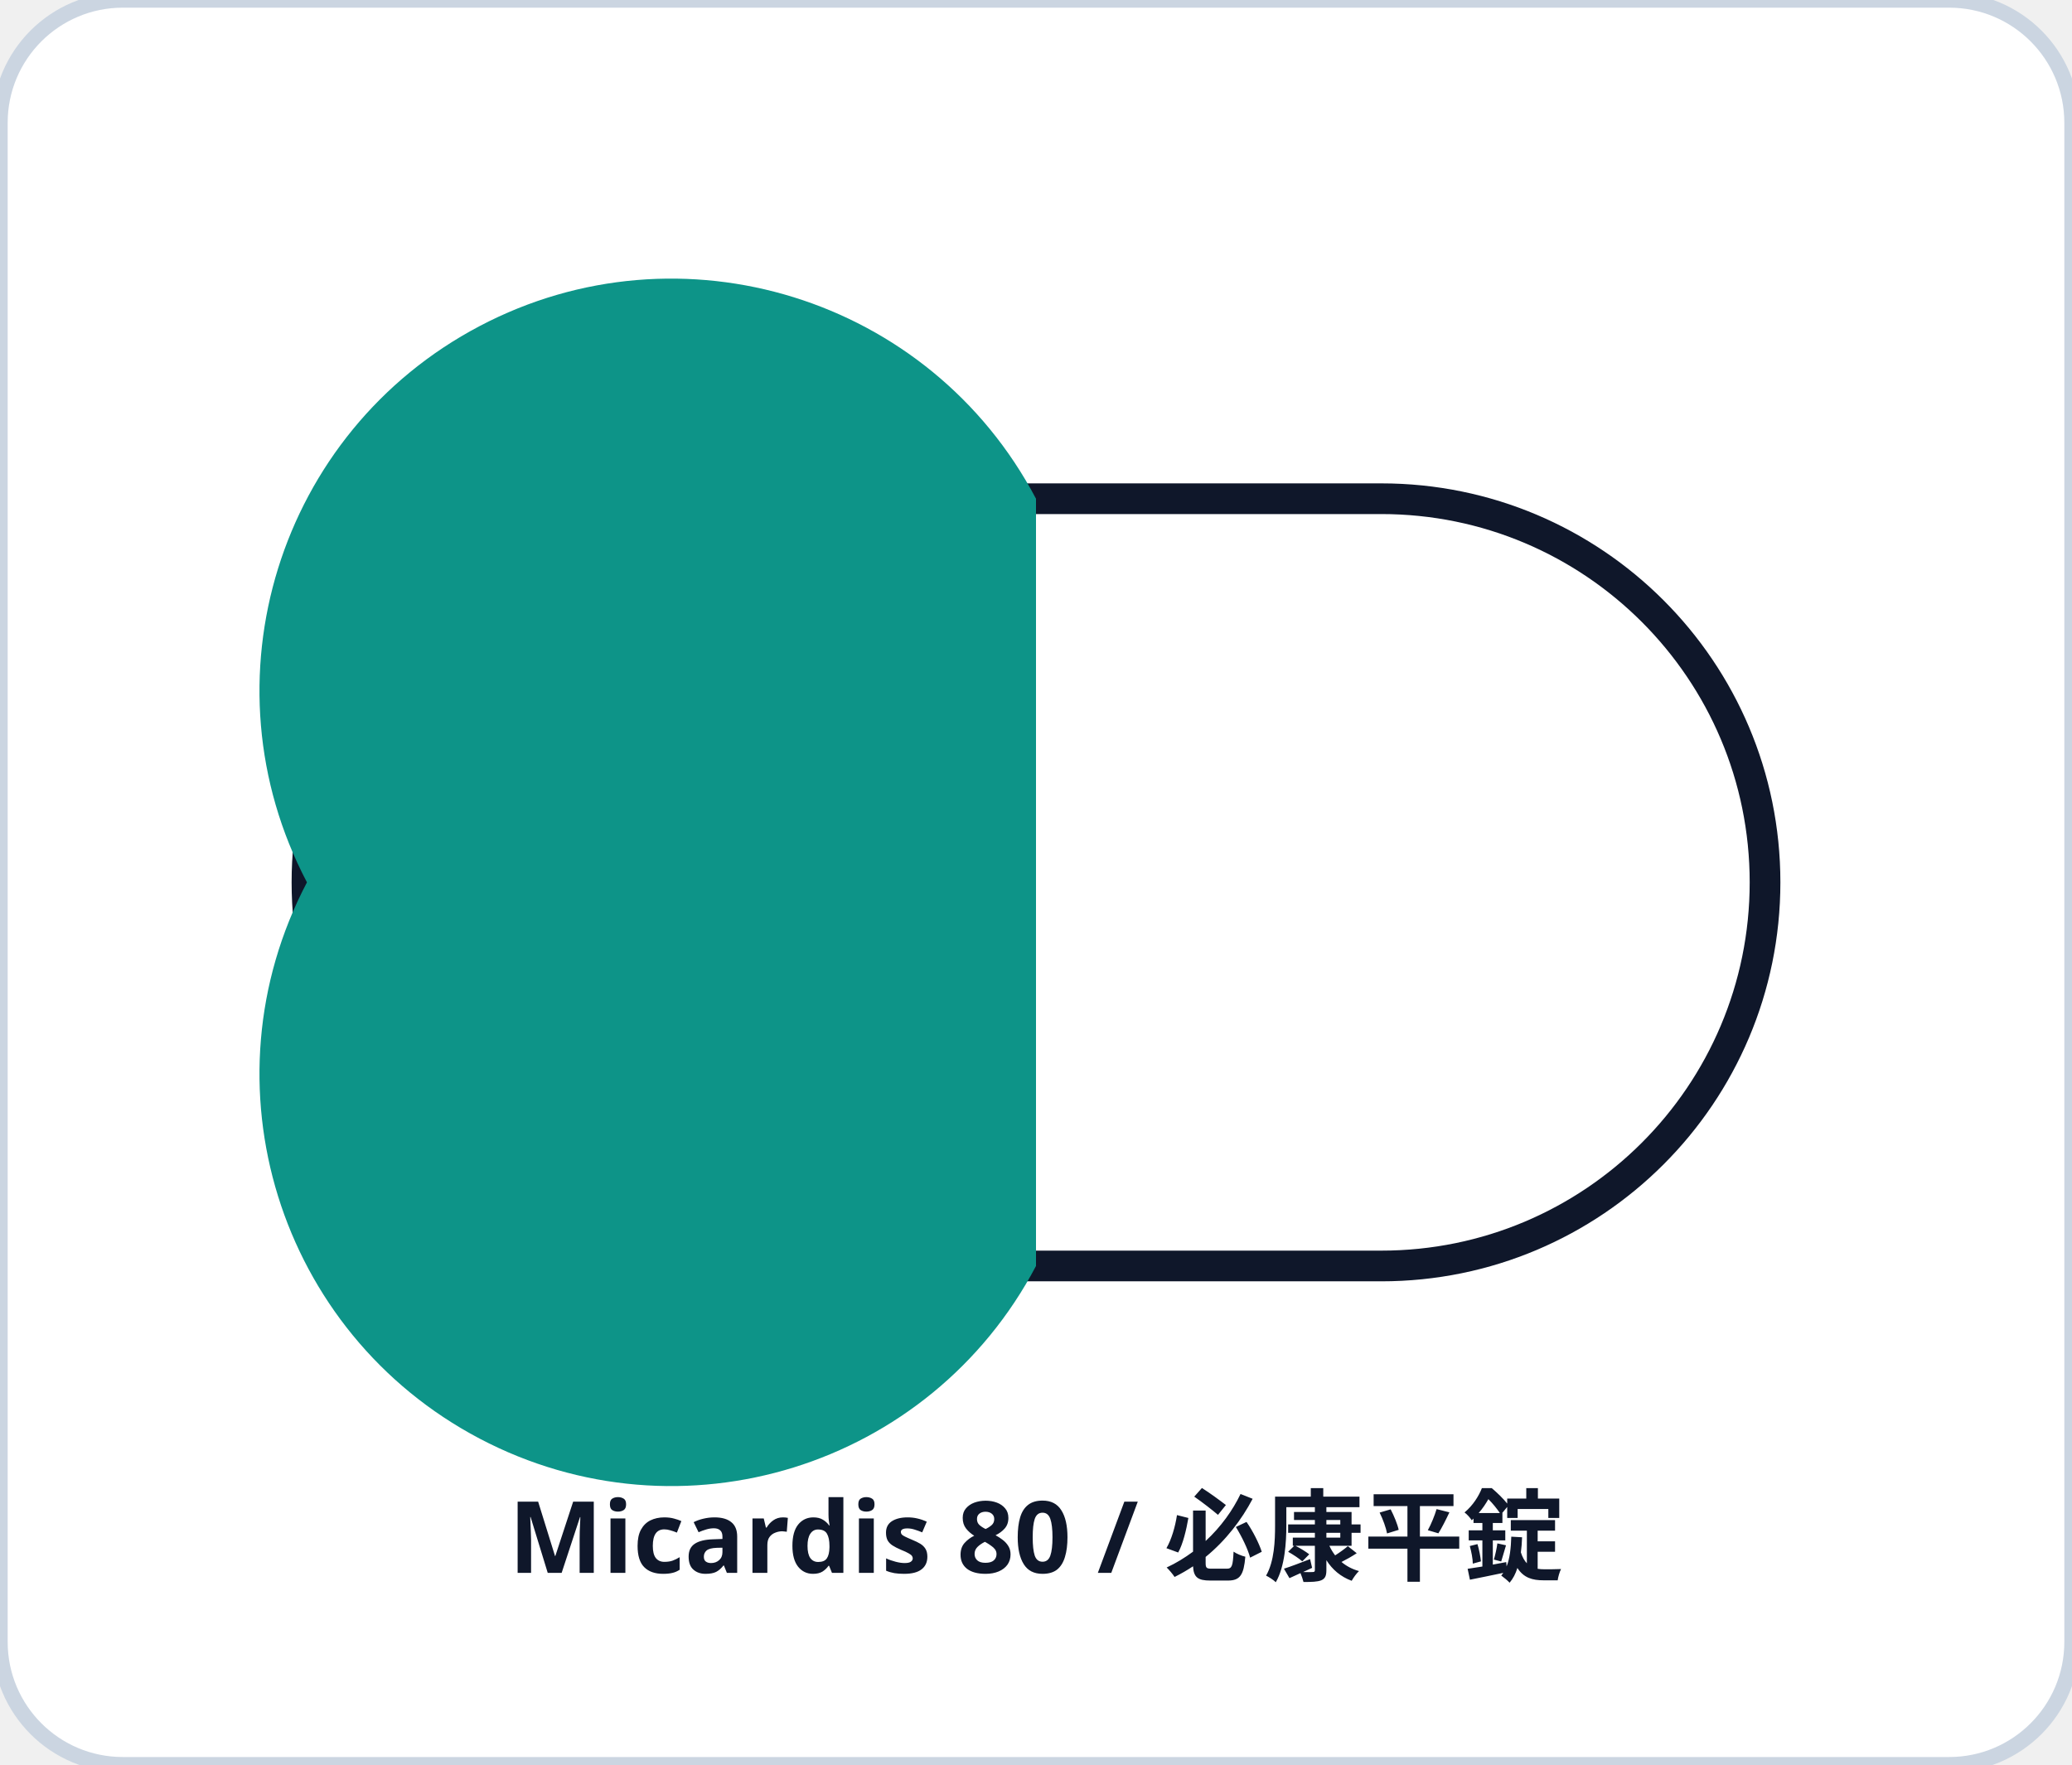
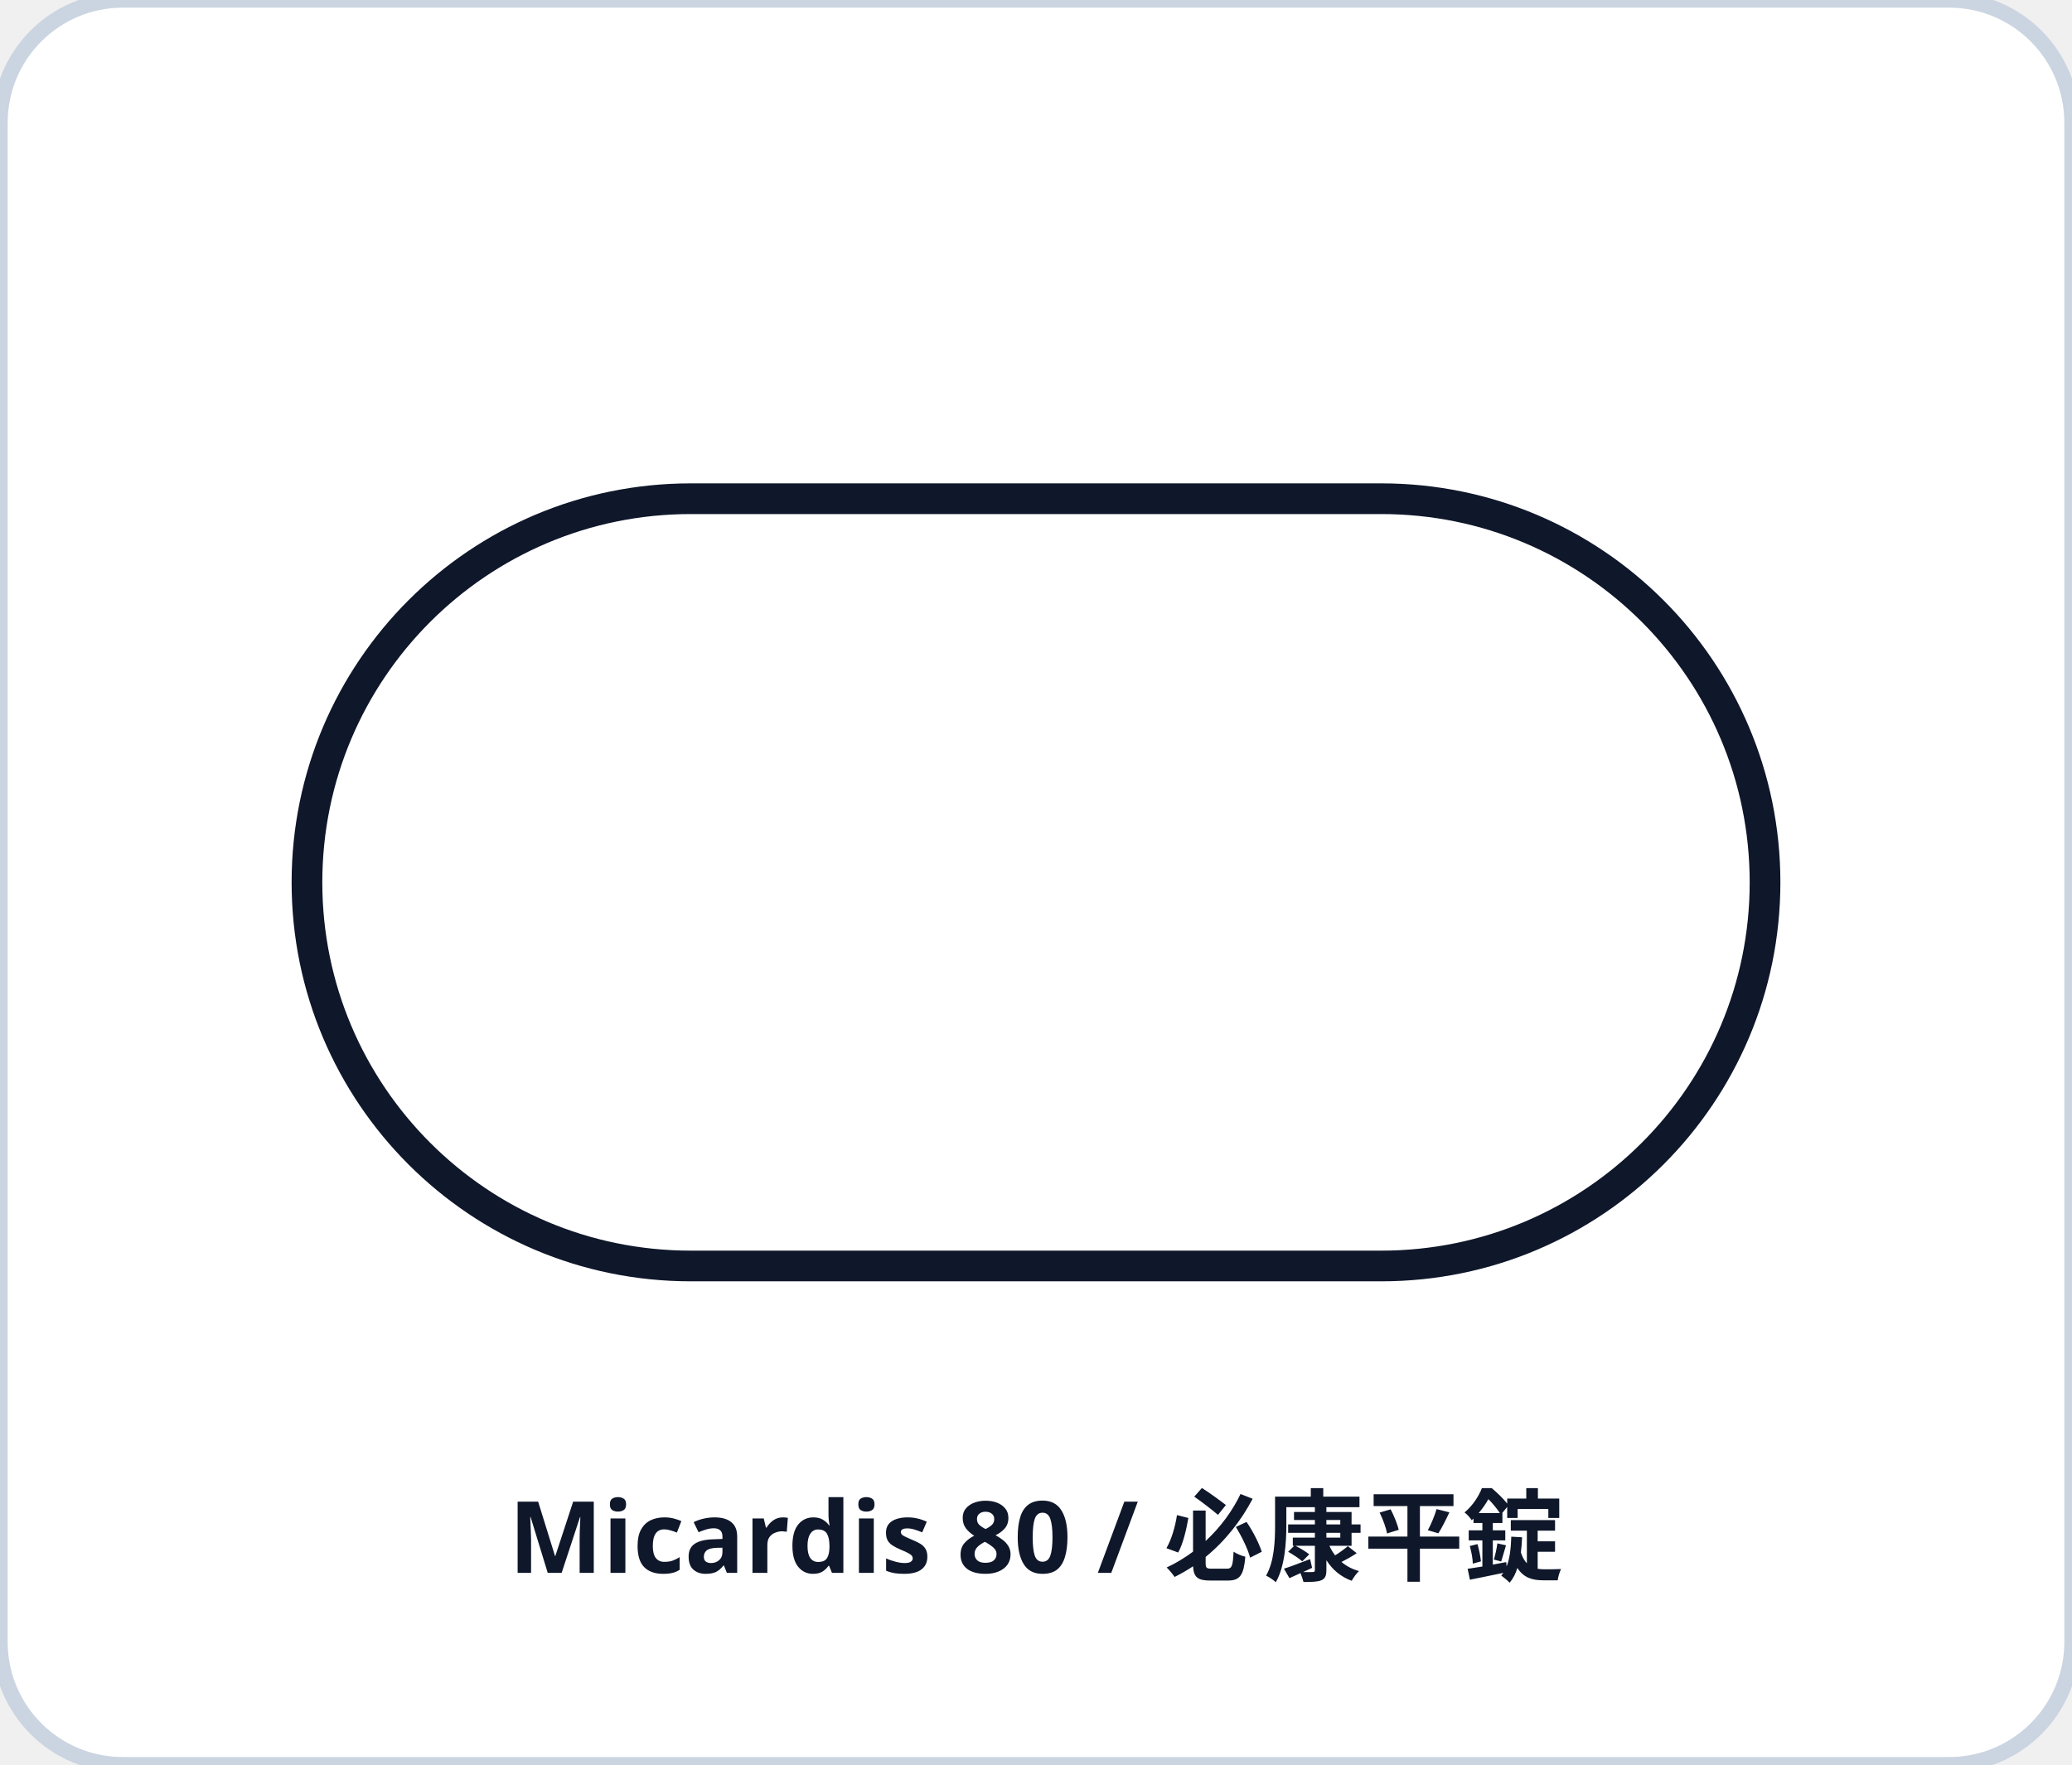
<svg xmlns="http://www.w3.org/2000/svg" viewBox="0 0 270 230" width="270" height="230">
  <rect width="270" height="230" rx="16" fill="#ffffff" stroke="#cbd5e1" stroke-width="2" />
  <g>
    <rect x="40" y="65" width="190" height="100" rx="50" fill="#ffffff" stroke="#0f172a" stroke-width="4" />
-     <path d="M40 115 A50 50 0 0 0 135 165 L135 65 A50 50 0 0 0 40 115 Z" fill="#0d9488" />
  </g>
  <text x="135" y="205" font-family="'Noto Sans TC', sans-serif" font-size="13" font-weight="bold" fill="#0f172a" text-anchor="middle">Micardis 80 / 必康平錠</text>
</svg>
